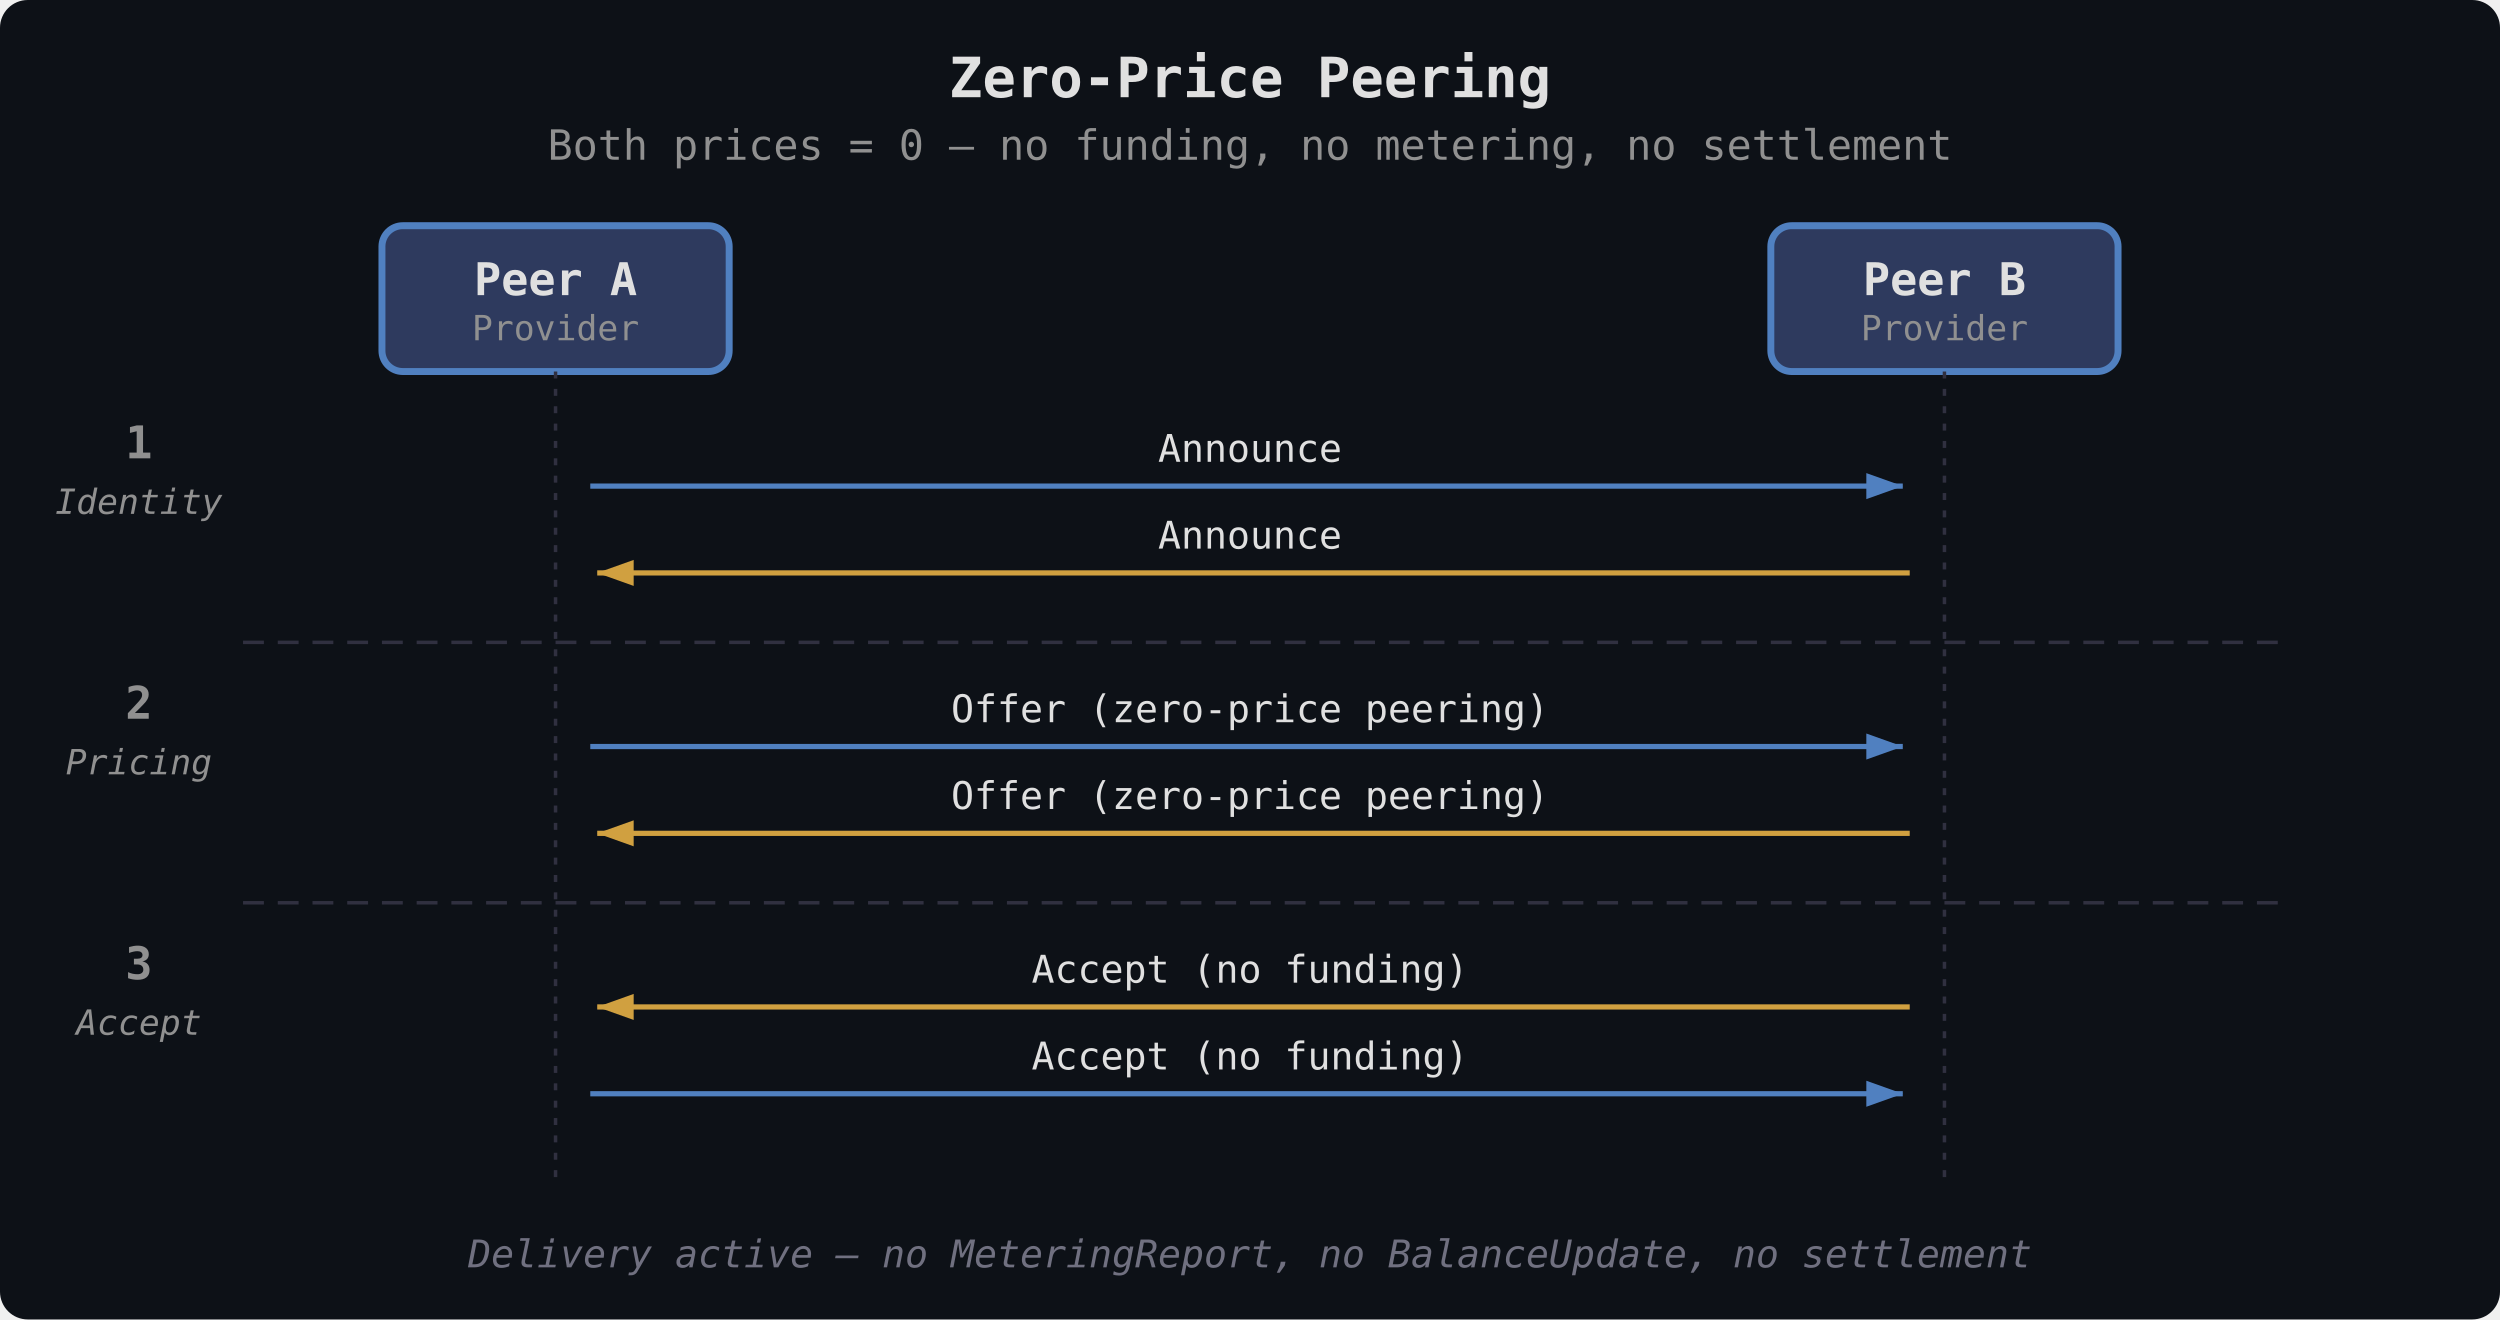
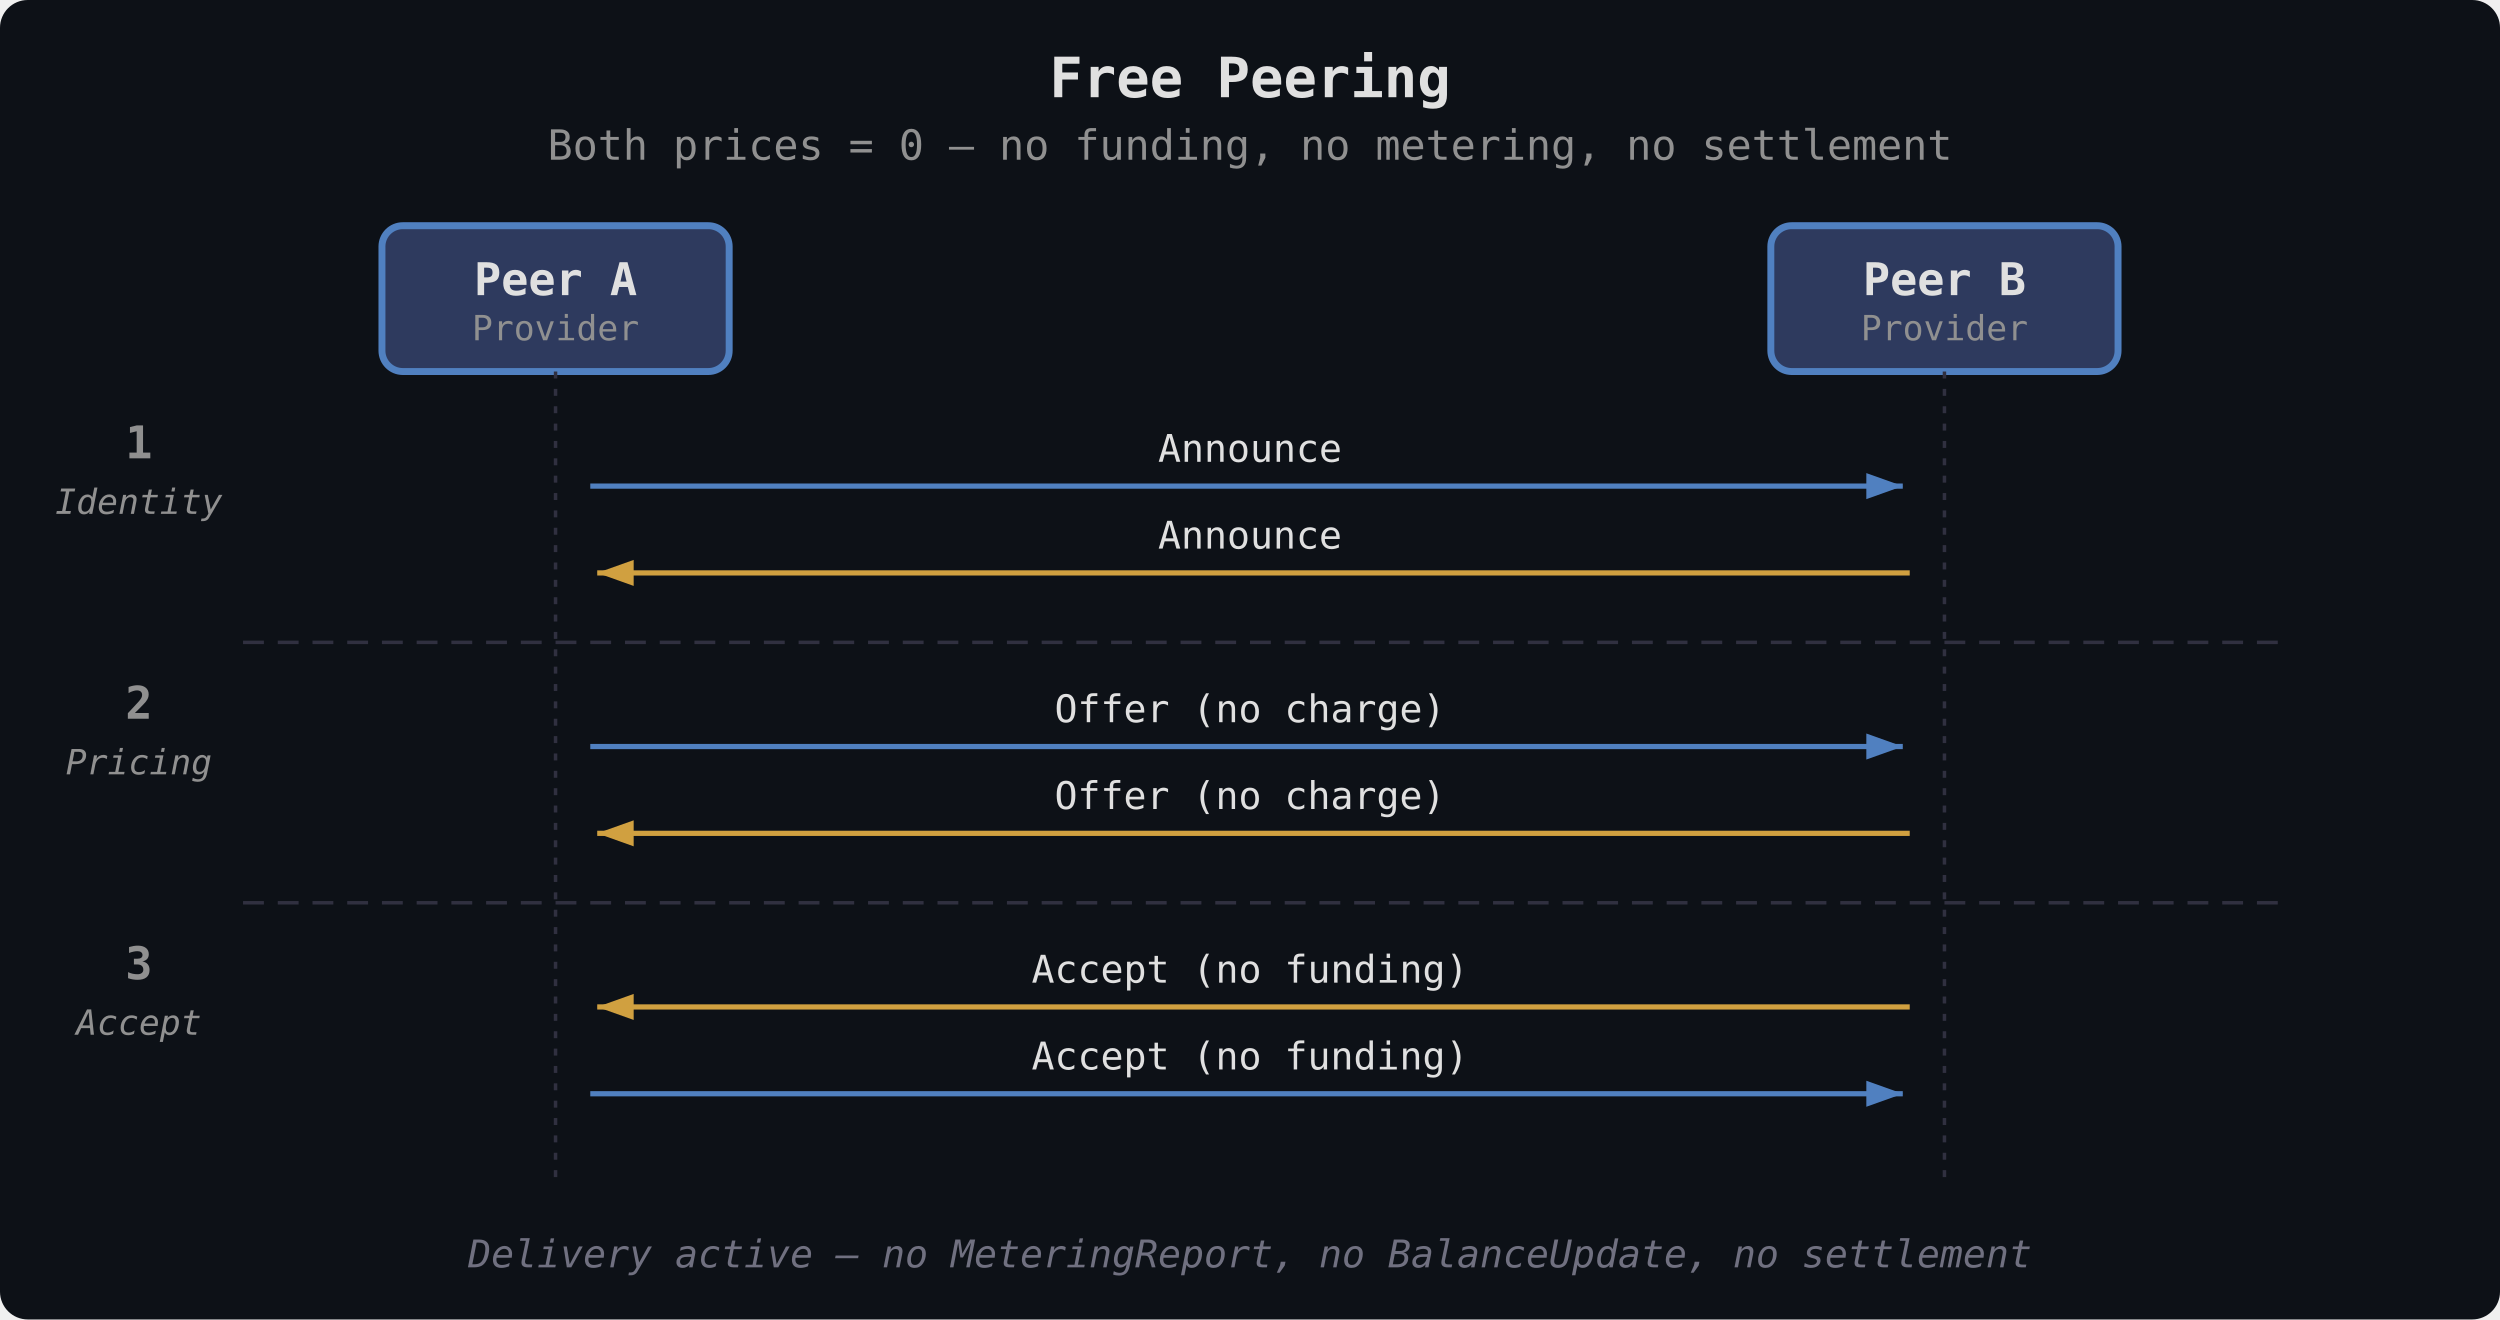
<svg xmlns="http://www.w3.org/2000/svg" viewBox="0 0 720 380" font-family="monospace" font-size="12">
  <style>
    text          { fill: #e0e0e0; }
    text.title    { font-size: 16px; font-weight: bold; }
    text.subtitle { font-size: 12px; fill: #909090; }
    text.nlabel   { font-size: 13px; font-weight: bold; }
    text.nrole    { font-size: 10px; fill: #909090; }
    text.plabel   { font-size: 13px; font-weight: bold; fill: #909090; }
    text.annot    { font-size: 10px; fill: #909090; font-style: italic; }
    text.alabel   { font-size: 11px; }
    text.caption  { font-size: 11px; fill: #707080; font-style: italic; }
    line.sep      { stroke: #303040; stroke-width: 1; stroke-dasharray: 6,4; }
    line.life     { stroke: #303040; stroke-width: 1; stroke-dasharray: 2,3; }

    .bg           { fill: #0d1117; }
    .callout      { fill: #151520; }
    .node         { fill: #2e3a5e; stroke: #5080c0; }

    @media (prefers-color-scheme: light) {
      text          { fill: #1f2328; }
      text.subtitle, text.nrole, text.plabel, text.annot, text.altlabel,
      text.elabel, text.mdesc, text.tlabel { fill: #656d76; }
      text.caption  { fill: #7c8186; }
      line.sep, line.life { stroke: #d1d9e0; }
      rect.alt      { stroke: #d1d9e0; }
      .bg           { fill: #ffffff; }
      .callout      { fill: #f6f8fa; }
      .node, rect.node { fill: #ddf4ff; stroke: #0969da; }
      rect.compute, rect.result { fill: #f6f8fa; }
    }
  </style>
  <defs>
    <marker id="aR" markerWidth="7" markerHeight="5" refX="7" refY="2.5" orient="auto">
      <polygon points="0,0 7,2.5 0,5" fill="#5080c0" />
    </marker>
    <marker id="aL" markerWidth="7" markerHeight="5" refX="7" refY="2.5" orient="auto">
      <polygon points="0,0 7,2.5 0,5" fill="#d0a040" />
    </marker>
  </defs>
  <rect width="720" height="380" rx="8" class="bg" />
-   <text x="360" y="28" text-anchor="middle" class="title">Zero-Price Peering</text>
+   <text x="360" y="28" text-anchor="middle" class="title">Free Peering</text>
  <text x="360" y="46" text-anchor="middle" class="subtitle">Both prices = 0 — no funding, no metering, no settlement</text>
  <rect x="110" y="65" width="100" height="42" class="node" stroke-width="2" rx="6" />
  <text x="160" y="85" text-anchor="middle" class="nlabel">Peer A</text>
  <text x="160" y="98" text-anchor="middle" class="nrole">Provider</text>
  <rect x="510" y="65" width="100" height="42" class="node" stroke-width="2" rx="6" />
  <text x="560" y="85" text-anchor="middle" class="nlabel">Peer B</text>
  <text x="560" y="98" text-anchor="middle" class="nrole">Provider</text>
  <line x1="160" y1="107" x2="160" y2="340" class="life" />
  <line x1="560" y1="107" x2="560" y2="340" class="life" />
  <text x="40" y="132" text-anchor="middle" class="plabel">1</text>
  <text x="40" y="148" text-anchor="middle" class="annot">Identity</text>
  <line x1="170" y1="140" x2="548" y2="140" stroke="#5080c0" stroke-width="1.5" marker-end="url(#aR)" />
  <text x="360" y="133" text-anchor="middle" class="alabel" fill="#5080c0">Announce</text>
  <line x1="550" y1="165" x2="172" y2="165" stroke="#d0a040" stroke-width="1.5" marker-end="url(#aL)" />
  <text x="360" y="158" text-anchor="middle" class="alabel" fill="#d0a040">Announce</text>
  <line x1="70" y1="185" x2="660" y2="185" class="sep" />
  <text x="40" y="207" text-anchor="middle" class="plabel">2</text>
  <text x="40" y="223" text-anchor="middle" class="annot">Pricing</text>
  <line x1="170" y1="215" x2="548" y2="215" stroke="#5080c0" stroke-width="1.5" marker-end="url(#aR)" />
-   <text x="360" y="208" text-anchor="middle" class="alabel" fill="#5080c0">Offer (zero-price peering)</text>
+   <text x="360" y="208" text-anchor="middle" class="alabel" fill="#5080c0">Offer (no charge)</text>
  <line x1="550" y1="240" x2="172" y2="240" stroke="#d0a040" stroke-width="1.5" marker-end="url(#aL)" />
-   <text x="360" y="233" text-anchor="middle" class="alabel" fill="#d0a040">Offer (zero-price peering)</text>
+   <text x="360" y="233" text-anchor="middle" class="alabel" fill="#d0a040">Offer (no charge)</text>
  <line x1="70" y1="260" x2="660" y2="260" class="sep" />
  <text x="40" y="282" text-anchor="middle" class="plabel">3</text>
  <text x="40" y="298" text-anchor="middle" class="annot">Accept</text>
  <line x1="550" y1="290" x2="172" y2="290" stroke="#d0a040" stroke-width="1.5" marker-end="url(#aL)" />
  <text x="360" y="283" text-anchor="middle" class="alabel" fill="#d0a040">Accept (no funding)</text>
  <line x1="170" y1="315" x2="548" y2="315" stroke="#5080c0" stroke-width="1.5" marker-end="url(#aR)" />
  <text x="360" y="308" text-anchor="middle" class="alabel" fill="#5080c0">Accept (no funding)</text>
  <text x="360" y="365" text-anchor="middle" class="caption">Delivery active — no MeteringReport, no BalanceUpdate, no settlement</text>
</svg>
